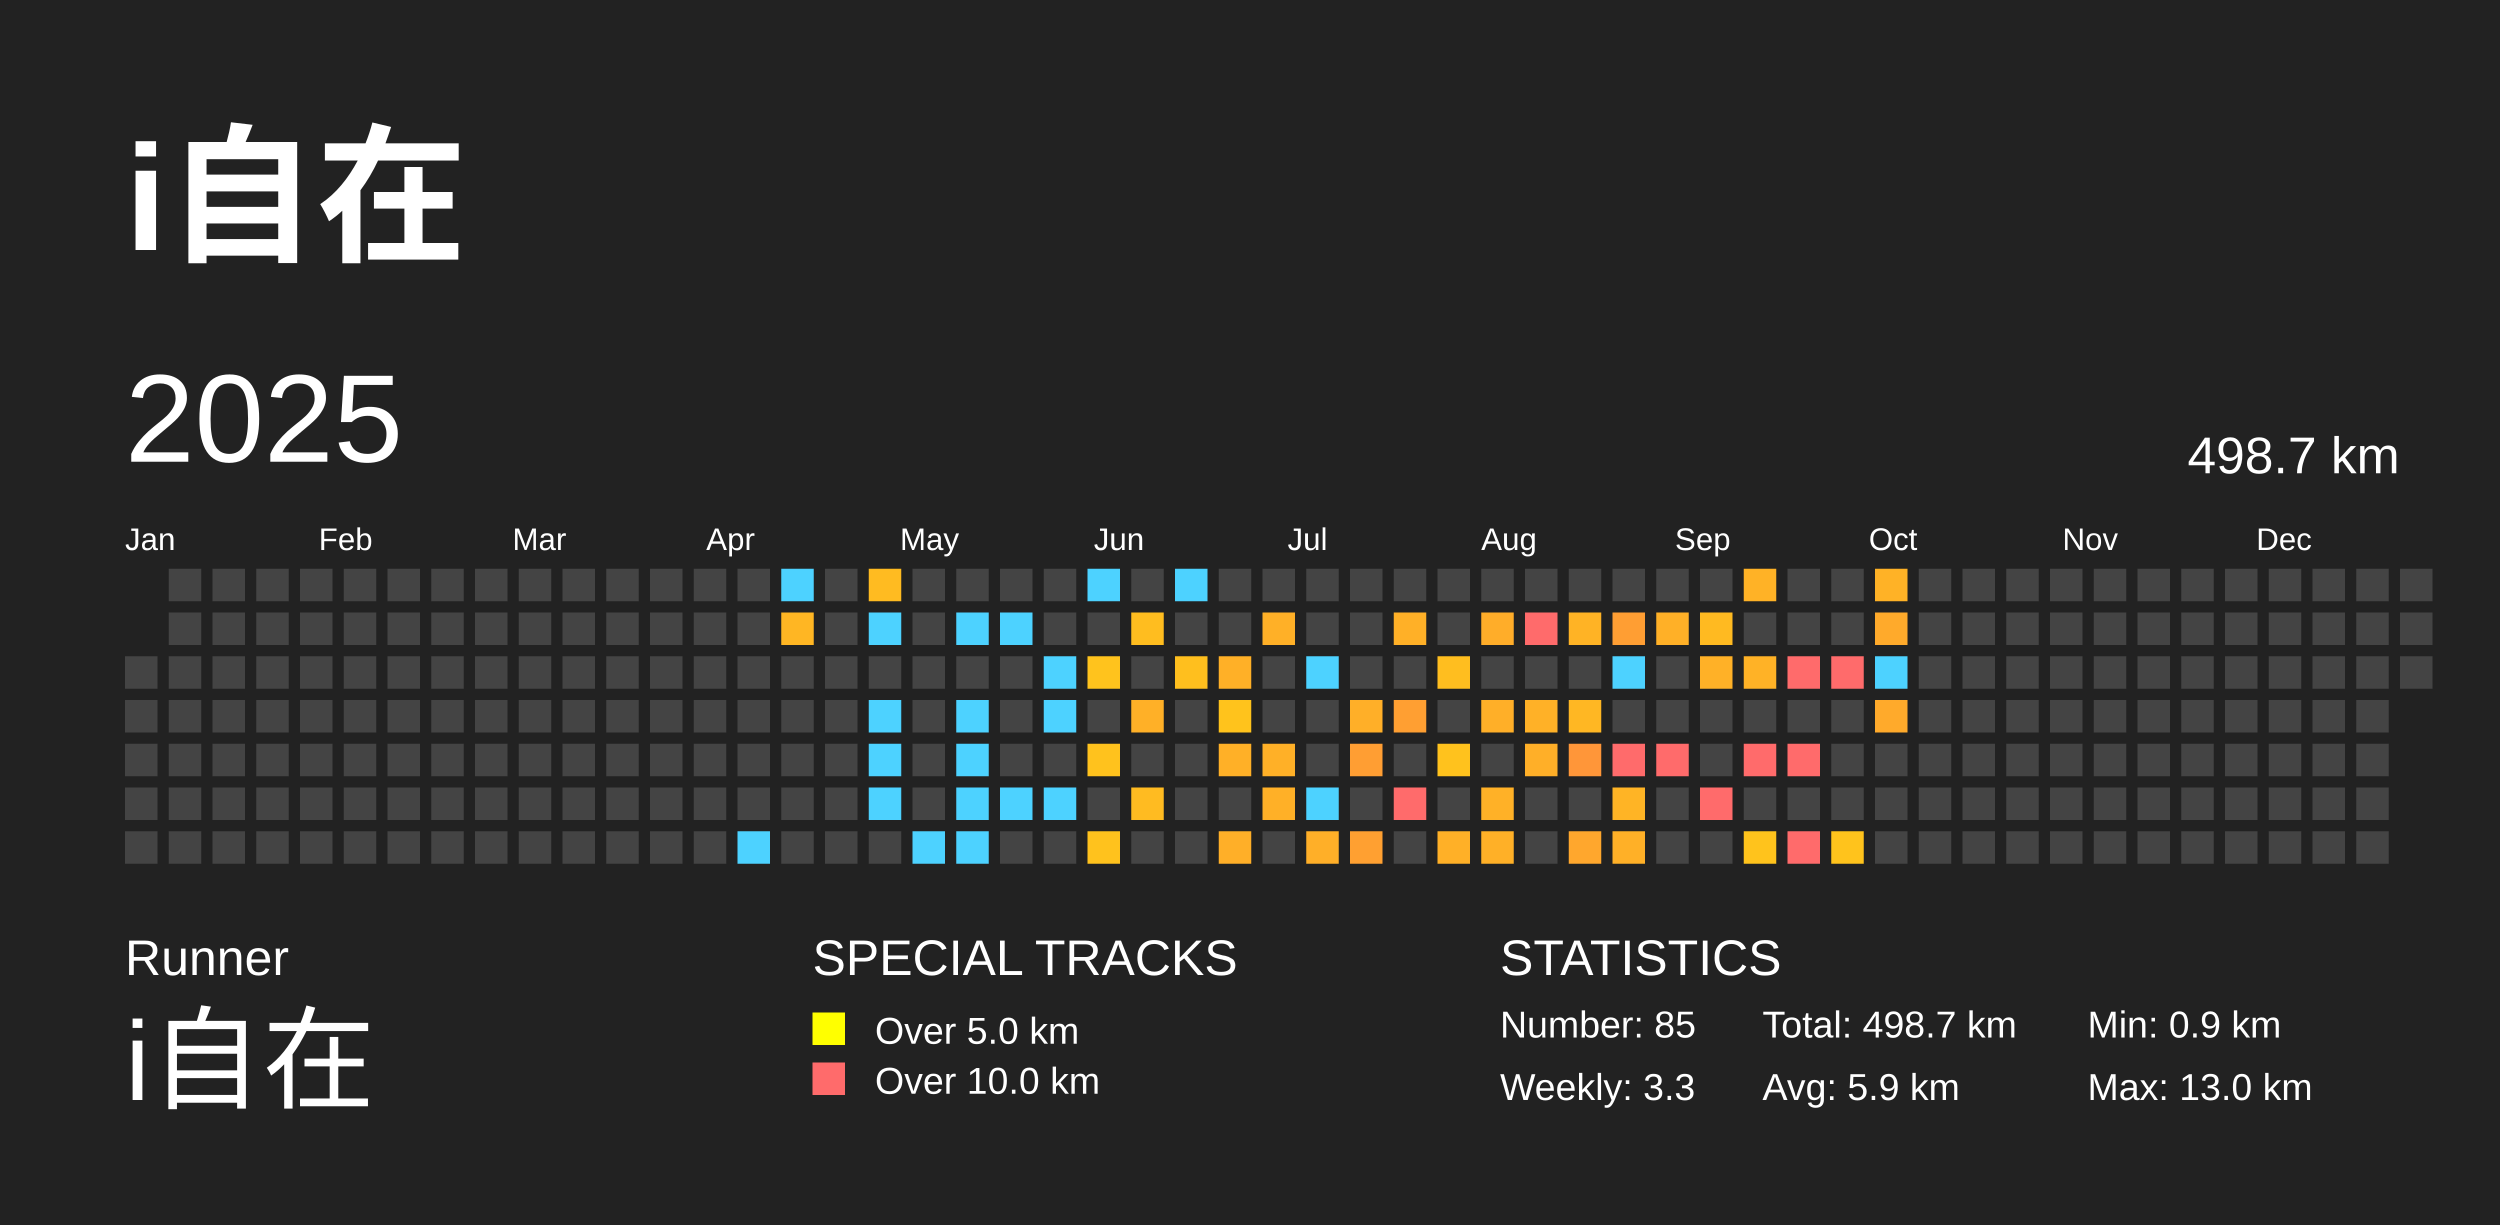
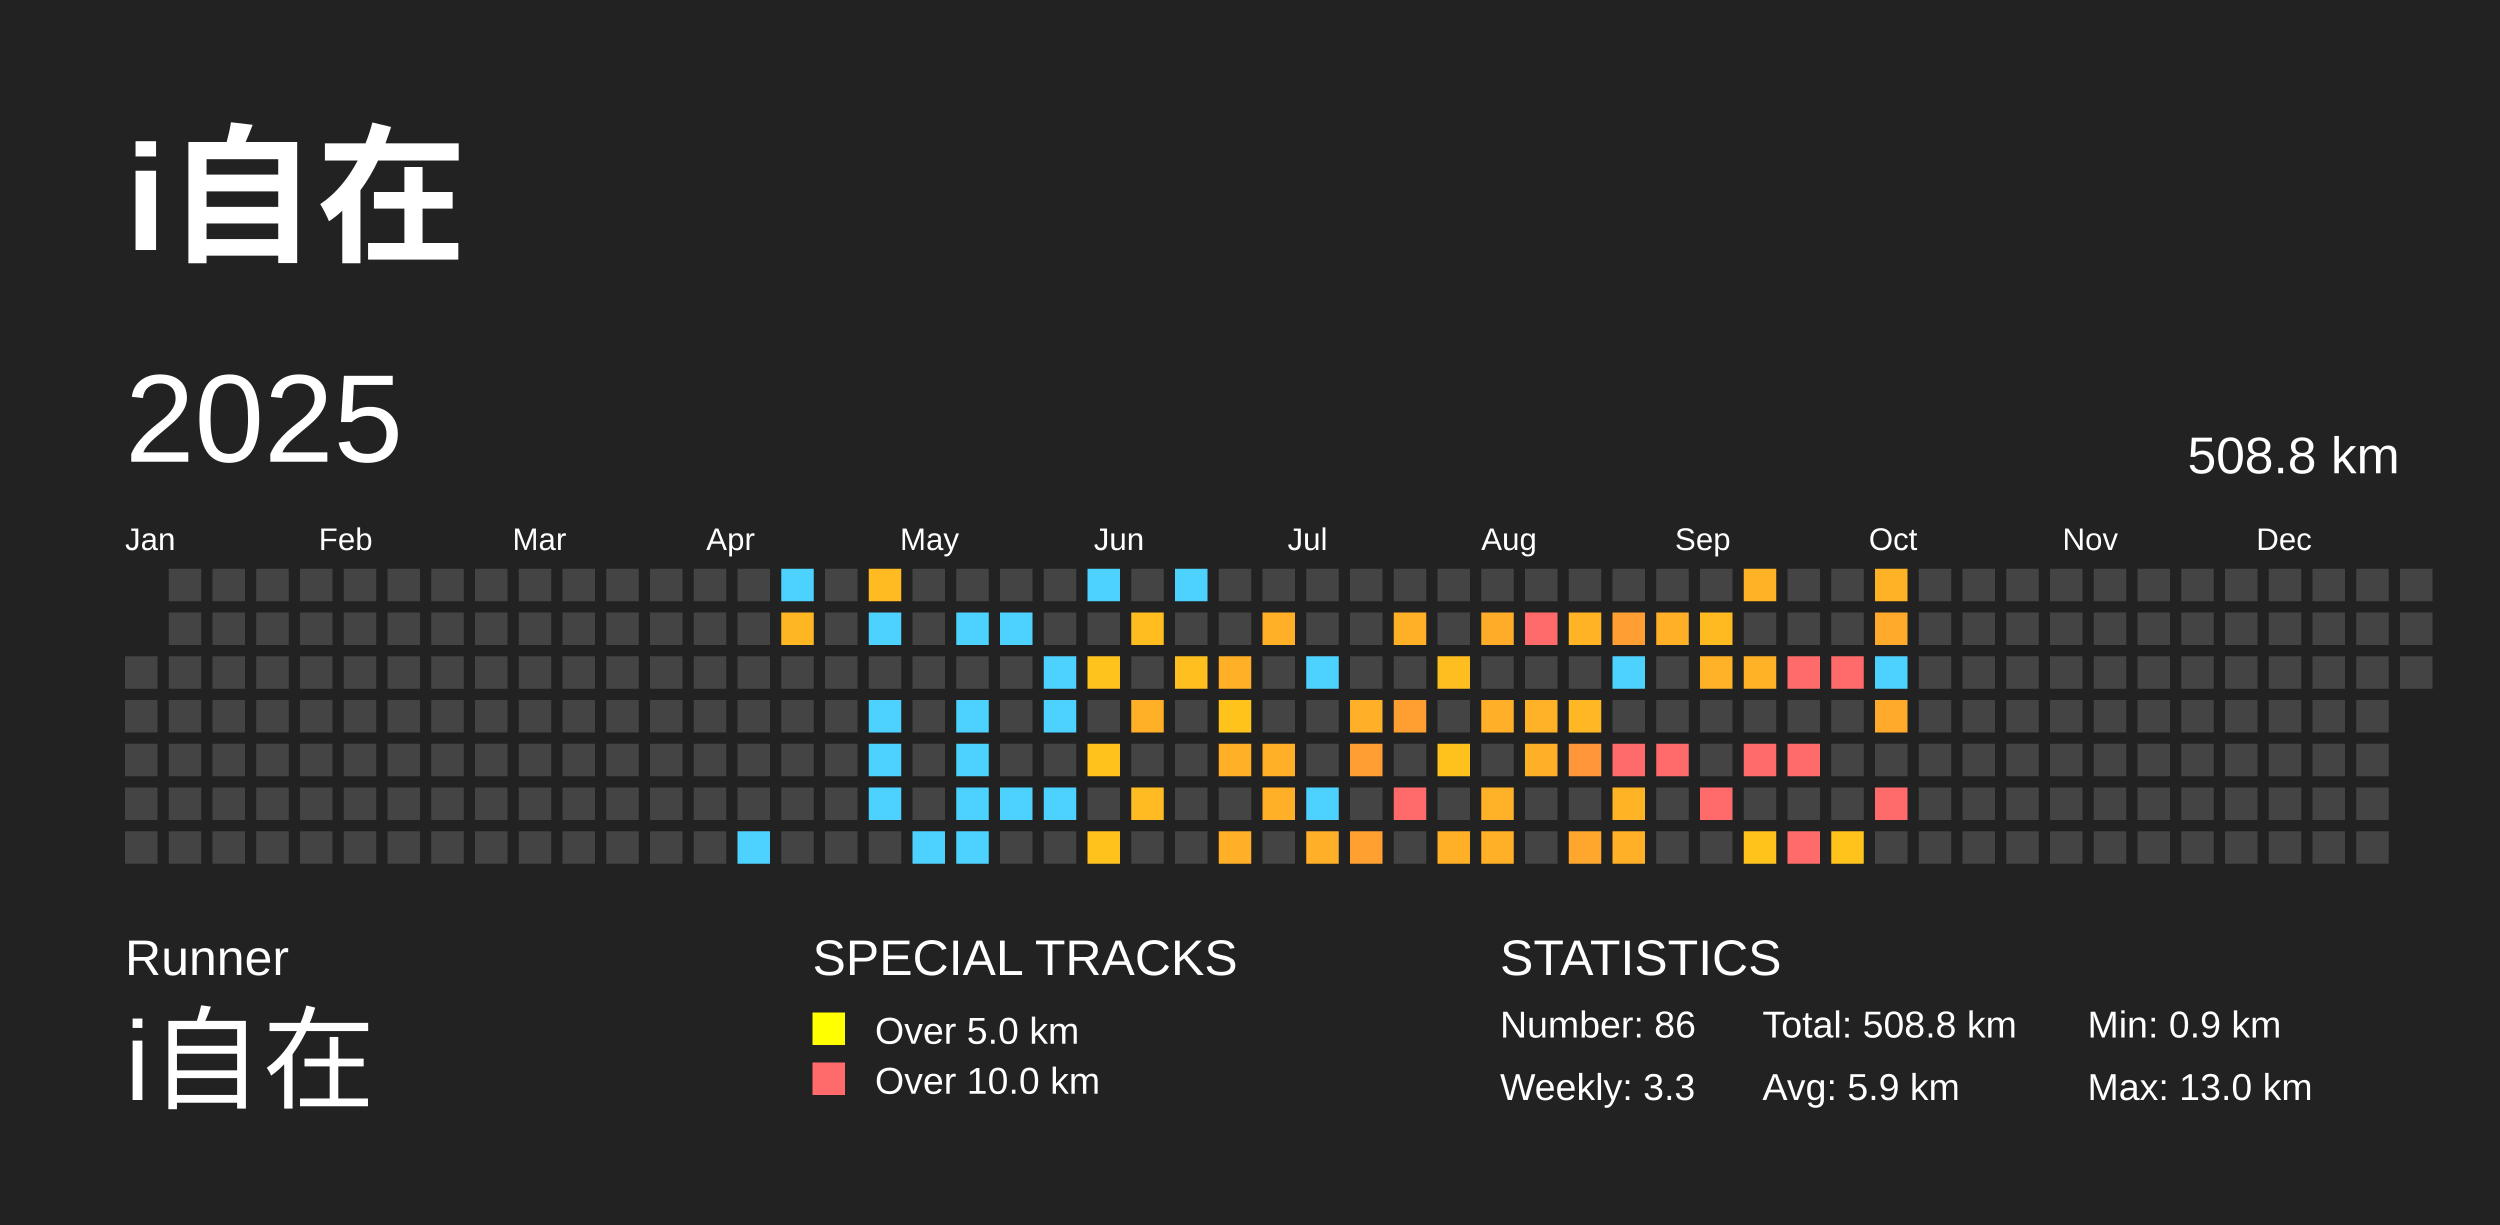
<svg xmlns="http://www.w3.org/2000/svg" baseProfile="full" height="98mm" version="1.1" viewBox="0,0,200,98" width="200mm">
  <defs />
  <rect fill="#222222" height="98" width="200" x="0" y="0" />
  <text fill="#FFFFFF" style="font-size:12px; font-family:Arial; font-weight:bold;" x="10" y="20">i自在</text>
  <text fill="#FFFFFF" style="font-size:4px; font-family:Arial" x="10" y="78">Runner</text>
  <text fill="#FFFFFF" style="font-size:9px; font-family:Arial" x="10" y="88">i自在</text>
  <text fill="#FFFFFF" style="font-size:4px; font-family:Arial" x="65" y="78">SPECIAL TRACKS</text>
  <rect fill="#FFFF00" height="2.6" width="2.6" x="65" y="81" />
  <text fill="#FFFFFF" style="font-size:3px; font-family:Arial" x="70" y="83.5">Over 5.0 km</text>
  <rect fill="#FF6B6B" height="2.6" width="2.6" x="65" y="85" />
  <text fill="#FFFFFF" style="font-size:3px; font-family:Arial" x="70" y="87.5">Over 10.0 km</text>
  <text fill="#FFFFFF" style="font-size:4px; font-family:Arial" x="120" y="78">STATISTICS</text>
-   <text fill="#FFFFFF" style="font-size:3px; font-family:Arial" x="120" y="83">Number: 85</text>
+   <text fill="#FFFFFF" style="font-size:3px; font-family:Arial" x="120" y="83">Number: 86</text>
  <text fill="#FFFFFF" style="font-size:3px; font-family:Arial" x="120" y="88">Weekly: 3.3</text>
-   <text fill="#FFFFFF" style="font-size:3px; font-family:Arial" x="141" y="83">Total: 498.7 km</text>
+   <text fill="#FFFFFF" style="font-size:3px; font-family:Arial" x="141" y="83">Total: 508.8 km</text>
  <text fill="#FFFFFF" style="font-size:3px; font-family:Arial" x="141" y="88">Avg: 5.9 km</text>
  <text fill="#FFFFFF" style="font-size:3px; font-family:Arial" x="167" y="83">Min: 0.9 km</text>
  <text fill="#FFFFFF" style="font-size:3px; font-family:Arial" x="167" y="88">Max: 13.0 km</text>
  <text dominant-baseline="hanging" fill="#FFFFFF" style="font-size:10.0px; font-family:Arial;" x="10" y="30">2025</text>
-   <text dominant-baseline="hanging" fill="#FFFFFF" style="font-size:4.125px; font-family:Arial;" x="175" y="35">498.7 km</text>
+   <text dominant-baseline="hanging" fill="#FFFFFF" style="font-size:4.125px; font-family:Arial;" x="175" y="35">508.8 km</text>
  <text fill="#FFFFFF" style="font-size:2.5px; font-family:Arial" x="10.0" y="44">Jan</text>
  <text fill="#FFFFFF" style="font-size:2.5px; font-family:Arial" x="25.5" y="44">Feb</text>
  <text fill="#FFFFFF" style="font-size:2.5px; font-family:Arial" x="41.0" y="44">Mar</text>
  <text fill="#FFFFFF" style="font-size:2.5px; font-family:Arial" x="56.5" y="44">Apr</text>
  <text fill="#FFFFFF" style="font-size:2.5px; font-family:Arial" x="72.0" y="44">May</text>
  <text fill="#FFFFFF" style="font-size:2.5px; font-family:Arial" x="87.5" y="44">Jun</text>
  <text fill="#FFFFFF" style="font-size:2.5px; font-family:Arial" x="103.0" y="44">Jul</text>
  <text fill="#FFFFFF" style="font-size:2.5px; font-family:Arial" x="118.5" y="44">Aug</text>
  <text fill="#FFFFFF" style="font-size:2.5px; font-family:Arial" x="134.0" y="44">Sep</text>
  <text fill="#FFFFFF" style="font-size:2.5px; font-family:Arial" x="149.5" y="44">Oct</text>
  <text fill="#FFFFFF" style="font-size:2.5px; font-family:Arial" x="165.0" y="44">Nov</text>
  <text fill="#FFFFFF" style="font-size:2.5px; font-family:Arial" x="180.5" y="44">Dec</text>
  <rect fill="#444444" height="2.6" width="2.6" x="10.0" y="52.5" />
  <rect fill="#444444" height="2.6" width="2.6" x="10.0" y="56.0" />
  <rect fill="#444444" height="2.6" width="2.6" x="10.0" y="59.5" />
  <rect fill="#444444" height="2.6" width="2.6" x="10.0" y="63.0" />
  <rect fill="#444444" height="2.6" width="2.6" x="10.0" y="66.5" />
  <rect fill="#444444" height="2.6" width="2.6" x="13.5" y="45.5" />
  <rect fill="#444444" height="2.6" width="2.6" x="13.5" y="49.0" />
  <rect fill="#444444" height="2.6" width="2.6" x="13.5" y="52.5" />
  <rect fill="#444444" height="2.6" width="2.6" x="13.5" y="56.0" />
  <rect fill="#444444" height="2.6" width="2.6" x="13.5" y="59.5" />
  <rect fill="#444444" height="2.6" width="2.6" x="13.5" y="63.0" />
  <rect fill="#444444" height="2.6" width="2.6" x="13.5" y="66.5" />
  <rect fill="#444444" height="2.6" width="2.6" x="17.0" y="45.5" />
  <rect fill="#444444" height="2.6" width="2.6" x="17.0" y="49.0" />
  <rect fill="#444444" height="2.6" width="2.6" x="17.0" y="52.5" />
  <rect fill="#444444" height="2.6" width="2.6" x="17.0" y="56.0" />
  <rect fill="#444444" height="2.6" width="2.6" x="17.0" y="59.5" />
  <rect fill="#444444" height="2.6" width="2.6" x="17.0" y="63.0" />
  <rect fill="#444444" height="2.6" width="2.6" x="17.0" y="66.5" />
  <rect fill="#444444" height="2.6" width="2.6" x="20.5" y="45.5" />
  <rect fill="#444444" height="2.6" width="2.6" x="20.5" y="49.0" />
  <rect fill="#444444" height="2.6" width="2.6" x="20.5" y="52.5" />
  <rect fill="#444444" height="2.6" width="2.6" x="20.5" y="56.0" />
  <rect fill="#444444" height="2.6" width="2.6" x="20.5" y="59.5" />
  <rect fill="#444444" height="2.6" width="2.6" x="20.5" y="63.0" />
  <rect fill="#444444" height="2.6" width="2.6" x="20.5" y="66.5" />
  <rect fill="#444444" height="2.6" width="2.6" x="24.0" y="45.5" />
  <rect fill="#444444" height="2.6" width="2.6" x="24.0" y="49.0" />
  <rect fill="#444444" height="2.6" width="2.6" x="24.0" y="52.5" />
  <rect fill="#444444" height="2.6" width="2.6" x="24.0" y="56.0" />
  <rect fill="#444444" height="2.6" width="2.6" x="24.0" y="59.5" />
  <rect fill="#444444" height="2.6" width="2.6" x="24.0" y="63.0" />
  <rect fill="#444444" height="2.6" width="2.6" x="24.0" y="66.5" />
  <rect fill="#444444" height="2.6" width="2.6" x="27.5" y="45.5" />
  <rect fill="#444444" height="2.6" width="2.6" x="27.5" y="49.0" />
  <rect fill="#444444" height="2.6" width="2.6" x="27.5" y="52.5" />
  <rect fill="#444444" height="2.6" width="2.6" x="27.5" y="56.0" />
  <rect fill="#444444" height="2.6" width="2.6" x="27.5" y="59.5" />
  <rect fill="#444444" height="2.6" width="2.6" x="27.5" y="63.0" />
  <rect fill="#444444" height="2.6" width="2.6" x="27.5" y="66.5" />
  <rect fill="#444444" height="2.6" width="2.6" x="31.0" y="45.5" />
  <rect fill="#444444" height="2.6" width="2.6" x="31.0" y="49.0" />
  <rect fill="#444444" height="2.6" width="2.6" x="31.0" y="52.5" />
  <rect fill="#444444" height="2.6" width="2.6" x="31.0" y="56.0" />
  <rect fill="#444444" height="2.6" width="2.6" x="31.0" y="59.5" />
  <rect fill="#444444" height="2.6" width="2.6" x="31.0" y="63.0" />
  <rect fill="#444444" height="2.6" width="2.6" x="31.0" y="66.5" />
  <rect fill="#444444" height="2.6" width="2.6" x="34.5" y="45.5" />
  <rect fill="#444444" height="2.6" width="2.6" x="34.5" y="49.0" />
  <rect fill="#444444" height="2.6" width="2.6" x="34.5" y="52.5" />
  <rect fill="#444444" height="2.6" width="2.6" x="34.5" y="56.0" />
  <rect fill="#444444" height="2.6" width="2.6" x="34.5" y="59.5" />
  <rect fill="#444444" height="2.6" width="2.6" x="34.5" y="63.0" />
  <rect fill="#444444" height="2.6" width="2.6" x="34.5" y="66.5" />
  <rect fill="#444444" height="2.6" width="2.6" x="38.0" y="45.5" />
  <rect fill="#444444" height="2.6" width="2.6" x="38.0" y="49.0" />
  <rect fill="#444444" height="2.6" width="2.6" x="38.0" y="52.5" />
  <rect fill="#444444" height="2.6" width="2.6" x="38.0" y="56.0" />
  <rect fill="#444444" height="2.6" width="2.6" x="38.0" y="59.5" />
  <rect fill="#444444" height="2.6" width="2.6" x="38.0" y="63.0" />
  <rect fill="#444444" height="2.6" width="2.6" x="38.0" y="66.5" />
  <rect fill="#444444" height="2.6" width="2.6" x="41.5" y="45.5" />
  <rect fill="#444444" height="2.6" width="2.6" x="41.5" y="49.0" />
  <rect fill="#444444" height="2.6" width="2.6" x="41.5" y="52.5" />
  <rect fill="#444444" height="2.6" width="2.6" x="41.5" y="56.0" />
  <rect fill="#444444" height="2.6" width="2.6" x="41.5" y="59.5" />
  <rect fill="#444444" height="2.6" width="2.6" x="41.5" y="63.0" />
  <rect fill="#444444" height="2.6" width="2.6" x="41.5" y="66.5" />
  <rect fill="#444444" height="2.6" width="2.6" x="45.0" y="45.5" />
  <rect fill="#444444" height="2.6" width="2.6" x="45.0" y="49.0" />
  <rect fill="#444444" height="2.6" width="2.6" x="45.0" y="52.5" />
  <rect fill="#444444" height="2.6" width="2.6" x="45.0" y="56.0" />
  <rect fill="#444444" height="2.6" width="2.6" x="45.0" y="59.5" />
  <rect fill="#444444" height="2.6" width="2.6" x="45.0" y="63.0" />
  <rect fill="#444444" height="2.6" width="2.6" x="45.0" y="66.5" />
  <rect fill="#444444" height="2.6" width="2.6" x="48.5" y="45.5" />
  <rect fill="#444444" height="2.6" width="2.6" x="48.5" y="49.0" />
  <rect fill="#444444" height="2.6" width="2.6" x="48.5" y="52.5" />
  <rect fill="#444444" height="2.6" width="2.6" x="48.5" y="56.0" />
  <rect fill="#444444" height="2.6" width="2.6" x="48.5" y="59.5" />
  <rect fill="#444444" height="2.6" width="2.6" x="48.5" y="63.0" />
  <rect fill="#444444" height="2.6" width="2.6" x="48.5" y="66.5" />
  <rect fill="#444444" height="2.6" width="2.6" x="52.0" y="45.5" />
  <rect fill="#444444" height="2.6" width="2.6" x="52.0" y="49.0" />
  <rect fill="#444444" height="2.6" width="2.6" x="52.0" y="52.5" />
  <rect fill="#444444" height="2.6" width="2.6" x="52.0" y="56.0" />
  <rect fill="#444444" height="2.6" width="2.6" x="52.0" y="59.5" />
  <rect fill="#444444" height="2.6" width="2.6" x="52.0" y="63.0" />
  <rect fill="#444444" height="2.6" width="2.6" x="52.0" y="66.5" />
  <rect fill="#444444" height="2.6" width="2.6" x="55.5" y="45.5" />
  <rect fill="#444444" height="2.6" width="2.6" x="55.5" y="49.0" />
  <rect fill="#444444" height="2.6" width="2.6" x="55.5" y="52.5" />
  <rect fill="#444444" height="2.6" width="2.6" x="55.5" y="56.0" />
  <rect fill="#444444" height="2.6" width="2.6" x="55.5" y="59.5" />
  <rect fill="#444444" height="2.6" width="2.6" x="55.5" y="63.0" />
  <rect fill="#444444" height="2.6" width="2.6" x="55.5" y="66.5" />
  <rect fill="#444444" height="2.6" width="2.6" x="59.0" y="45.5" />
  <rect fill="#444444" height="2.6" width="2.6" x="59.0" y="49.0" />
  <rect fill="#444444" height="2.6" width="2.6" x="59.0" y="52.5" />
  <rect fill="#444444" height="2.6" width="2.6" x="59.0" y="56.0" />
  <rect fill="#444444" height="2.6" width="2.6" x="59.0" y="59.5" />
  <rect fill="#444444" height="2.6" width="2.6" x="59.0" y="63.0" />
  <rect fill="#4dd2ff" height="2.6" width="2.6" x="59.0" y="66.5" />
  <rect fill="#4dd2ff" height="2.6" width="2.6" x="62.5" y="45.5" />
  <rect fill="#ffb623" height="2.6" width="2.6" x="62.5" y="49.0" />
  <rect fill="#444444" height="2.6" width="2.6" x="62.5" y="52.5" />
  <rect fill="#444444" height="2.6" width="2.6" x="62.5" y="56.0" />
  <rect fill="#444444" height="2.6" width="2.6" x="62.5" y="59.5" />
  <rect fill="#444444" height="2.6" width="2.6" x="62.5" y="63.0" />
  <rect fill="#444444" height="2.6" width="2.6" x="62.5" y="66.5" />
  <rect fill="#444444" height="2.6" width="2.6" x="66.0" y="45.5" />
  <rect fill="#444444" height="2.6" width="2.6" x="66.0" y="49.0" />
  <rect fill="#444444" height="2.6" width="2.6" x="66.0" y="52.5" />
  <rect fill="#444444" height="2.6" width="2.6" x="66.0" y="56.0" />
  <rect fill="#444444" height="2.6" width="2.6" x="66.0" y="59.5" />
  <rect fill="#444444" height="2.6" width="2.6" x="66.0" y="63.0" />
  <rect fill="#444444" height="2.6" width="2.6" x="66.0" y="66.5" />
  <rect fill="#ffbb21" height="2.6" width="2.6" x="69.5" y="45.5" />
  <rect fill="#4dd2ff" height="2.6" width="2.6" x="69.5" y="49.0" />
  <rect fill="#444444" height="2.6" width="2.6" x="69.5" y="52.5" />
  <rect fill="#4dd2ff" height="2.6" width="2.6" x="69.5" y="56.0" />
  <rect fill="#4dd2ff" height="2.6" width="2.6" x="69.5" y="59.5" />
  <rect fill="#4dd2ff" height="2.6" width="2.6" x="69.5" y="63.0" />
  <rect fill="#444444" height="2.6" width="2.6" x="69.5" y="66.5" />
  <rect fill="#444444" height="2.6" width="2.6" x="73.0" y="45.5" />
  <rect fill="#444444" height="2.6" width="2.6" x="73.0" y="49.0" />
  <rect fill="#444444" height="2.6" width="2.6" x="73.0" y="52.5" />
  <rect fill="#444444" height="2.6" width="2.6" x="73.0" y="56.0" />
  <rect fill="#444444" height="2.6" width="2.6" x="73.0" y="59.5" />
  <rect fill="#444444" height="2.6" width="2.6" x="73.0" y="63.0" />
  <rect fill="#4dd2ff" height="2.6" width="2.6" x="73.0" y="66.5" />
  <rect fill="#444444" height="2.6" width="2.6" x="76.5" y="45.5" />
  <rect fill="#4dd2ff" height="2.6" width="2.6" x="76.5" y="49.0" />
  <rect fill="#444444" height="2.6" width="2.6" x="76.5" y="52.5" />
  <rect fill="#4dd2ff" height="2.6" width="2.6" x="76.5" y="56.0" />
  <rect fill="#4dd2ff" height="2.6" width="2.6" x="76.5" y="59.5" />
  <rect fill="#4dd2ff" height="2.6" width="2.6" x="76.5" y="63.0" />
  <rect fill="#4dd2ff" height="2.6" width="2.6" x="76.5" y="66.5" />
  <rect fill="#444444" height="2.6" width="2.6" x="80.0" y="45.5" />
  <rect fill="#4dd2ff" height="2.6" width="2.6" x="80.0" y="49.0" />
  <rect fill="#444444" height="2.6" width="2.6" x="80.0" y="52.5" />
  <rect fill="#444444" height="2.6" width="2.6" x="80.0" y="56.0" />
  <rect fill="#444444" height="2.6" width="2.6" x="80.0" y="59.5" />
  <rect fill="#4dd2ff" height="2.6" width="2.6" x="80.0" y="63.0" />
  <rect fill="#444444" height="2.6" width="2.6" x="80.0" y="66.5" />
  <rect fill="#444444" height="2.6" width="2.6" x="83.5" y="45.5" />
  <rect fill="#444444" height="2.6" width="2.6" x="83.5" y="49.0" />
  <rect fill="#4dd2ff" height="2.6" width="2.6" x="83.5" y="52.5" />
  <rect fill="#4dd2ff" height="2.6" width="2.6" x="83.5" y="56.0" />
  <rect fill="#444444" height="2.6" width="2.6" x="83.5" y="59.5" />
  <rect fill="#4dd2ff" height="2.6" width="2.6" x="83.5" y="63.0" />
  <rect fill="#444444" height="2.6" width="2.6" x="83.5" y="66.5" />
  <rect fill="#4dd2ff" height="2.6" width="2.6" x="87.0" y="45.5" />
  <rect fill="#444444" height="2.6" width="2.6" x="87.0" y="49.0" />
  <rect fill="#ffc31d" height="2.6" width="2.6" x="87.0" y="52.5" />
  <rect fill="#444444" height="2.6" width="2.6" x="87.0" y="56.0" />
  <rect fill="#ffc21d" height="2.6" width="2.6" x="87.0" y="59.5" />
  <rect fill="#444444" height="2.6" width="2.6" x="87.0" y="63.0" />
  <rect fill="#ffc21d" height="2.6" width="2.6" x="87.0" y="66.5" />
  <rect fill="#444444" height="2.6" width="2.6" x="90.5" y="45.5" />
  <rect fill="#ffbd1f" height="2.6" width="2.6" x="90.5" y="49.0" />
  <rect fill="#444444" height="2.6" width="2.6" x="90.5" y="52.5" />
  <rect fill="#ffb027" height="2.6" width="2.6" x="90.5" y="56.0" />
  <rect fill="#444444" height="2.6" width="2.6" x="90.5" y="59.5" />
  <rect fill="#ffbb21" height="2.6" width="2.6" x="90.5" y="63.0" />
  <rect fill="#444444" height="2.6" width="2.6" x="90.5" y="66.5" />
  <rect fill="#4dd2ff" height="2.6" width="2.6" x="94.0" y="45.5" />
  <rect fill="#444444" height="2.6" width="2.6" x="94.0" y="49.0" />
  <rect fill="#ffbf1e" height="2.6" width="2.6" x="94.0" y="52.5" />
  <rect fill="#444444" height="2.6" width="2.6" x="94.0" y="56.0" />
  <rect fill="#444444" height="2.6" width="2.6" x="94.0" y="59.5" />
  <rect fill="#444444" height="2.6" width="2.6" x="94.0" y="63.0" />
  <rect fill="#444444" height="2.6" width="2.6" x="94.0" y="66.5" />
  <rect fill="#444444" height="2.6" width="2.6" x="97.5" y="45.5" />
  <rect fill="#444444" height="2.6" width="2.6" x="97.5" y="49.0" />
  <rect fill="#ffb027" height="2.6" width="2.6" x="97.5" y="52.5" />
  <rect fill="#ffc31c" height="2.6" width="2.6" x="97.5" y="56.0" />
  <rect fill="#ffb027" height="2.6" width="2.6" x="97.5" y="59.5" />
  <rect fill="#444444" height="2.6" width="2.6" x="97.5" y="63.0" />
  <rect fill="#ffaf28" height="2.6" width="2.6" x="97.5" y="66.5" />
  <rect fill="#444444" height="2.6" width="2.6" x="101.0" y="45.5" />
  <rect fill="#ffb027" height="2.6" width="2.6" x="101.0" y="49.0" />
  <rect fill="#444444" height="2.6" width="2.6" x="101.0" y="52.5" />
  <rect fill="#444444" height="2.6" width="2.6" x="101.0" y="56.0" />
  <rect fill="#ffb027" height="2.6" width="2.6" x="101.0" y="59.5" />
  <rect fill="#ffb027" height="2.6" width="2.6" x="101.0" y="63.0" />
  <rect fill="#444444" height="2.6" width="2.6" x="101.0" y="66.5" />
  <rect fill="#444444" height="2.6" width="2.6" x="104.5" y="45.5" />
  <rect fill="#444444" height="2.6" width="2.6" x="104.5" y="49.0" />
  <rect fill="#4dd2ff" height="2.6" width="2.6" x="104.5" y="52.5" />
  <rect fill="#444444" height="2.6" width="2.6" x="104.5" y="56.0" />
  <rect fill="#444444" height="2.6" width="2.6" x="104.5" y="59.5" />
  <rect fill="#4dd2ff" height="2.6" width="2.6" x="104.5" y="63.0" />
  <rect fill="#ffaf28" height="2.6" width="2.6" x="104.5" y="66.5" />
  <rect fill="#444444" height="2.6" width="2.6" x="108.0" y="45.5" />
  <rect fill="#444444" height="2.6" width="2.6" x="108.0" y="49.0" />
  <rect fill="#444444" height="2.6" width="2.6" x="108.0" y="52.5" />
  <rect fill="#ffaf28" height="2.6" width="2.6" x="108.0" y="56.0" />
  <rect fill="#ff9e33" height="2.6" width="2.6" x="108.0" y="59.5" />
  <rect fill="#444444" height="2.6" width="2.6" x="108.0" y="63.0" />
  <rect fill="#ffa031" height="2.6" width="2.6" x="108.0" y="66.5" />
  <rect fill="#444444" height="2.6" width="2.6" x="111.5" y="45.5" />
  <rect fill="#ffb027" height="2.6" width="2.6" x="111.5" y="49.0" />
  <rect fill="#444444" height="2.6" width="2.6" x="111.5" y="52.5" />
  <rect fill="#ff9f32" height="2.6" width="2.6" x="111.5" y="56.0" />
  <rect fill="#444444" height="2.6" width="2.6" x="111.5" y="59.5" />
  <rect fill="#FF6B6B" height="2.6" width="2.6" x="111.5" y="63.0" />
  <rect fill="#444444" height="2.6" width="2.6" x="111.5" y="66.5" />
  <rect fill="#444444" height="2.6" width="2.6" x="115.0" y="45.5" />
  <rect fill="#444444" height="2.6" width="2.6" x="115.0" y="49.0" />
  <rect fill="#ffbe1f" height="2.6" width="2.6" x="115.0" y="52.5" />
  <rect fill="#444444" height="2.6" width="2.6" x="115.0" y="56.0" />
  <rect fill="#ffc21d" height="2.6" width="2.6" x="115.0" y="59.5" />
  <rect fill="#444444" height="2.6" width="2.6" x="115.0" y="63.0" />
  <rect fill="#ffb027" height="2.6" width="2.6" x="115.0" y="66.5" />
  <rect fill="#444444" height="2.6" width="2.6" x="118.5" y="45.5" />
  <rect fill="#ffad29" height="2.6" width="2.6" x="118.5" y="49.0" />
  <rect fill="#444444" height="2.6" width="2.6" x="118.5" y="52.5" />
  <rect fill="#ffaf28" height="2.6" width="2.6" x="118.5" y="56.0" />
  <rect fill="#444444" height="2.6" width="2.6" x="118.5" y="59.5" />
  <rect fill="#ffb127" height="2.6" width="2.6" x="118.5" y="63.0" />
  <rect fill="#ffb027" height="2.6" width="2.6" x="118.5" y="66.5" />
  <rect fill="#444444" height="2.6" width="2.6" x="122.0" y="45.5" />
  <rect fill="#FF6B6B" height="2.6" width="2.6" x="122.0" y="49.0" />
  <rect fill="#444444" height="2.6" width="2.6" x="122.0" y="52.5" />
  <rect fill="#ffb127" height="2.6" width="2.6" x="122.0" y="56.0" />
  <rect fill="#ffaf28" height="2.6" width="2.6" x="122.0" y="59.5" />
  <rect fill="#444444" height="2.6" width="2.6" x="122.0" y="63.0" />
  <rect fill="#444444" height="2.6" width="2.6" x="122.0" y="66.5" />
  <rect fill="#444444" height="2.6" width="2.6" x="125.5" y="45.5" />
  <rect fill="#ffb325" height="2.6" width="2.6" x="125.5" y="49.0" />
  <rect fill="#444444" height="2.6" width="2.6" x="125.5" y="52.5" />
  <rect fill="#ffb723" height="2.6" width="2.6" x="125.5" y="56.0" />
  <rect fill="#ff9639" height="2.6" width="2.6" x="125.5" y="59.5" />
  <rect fill="#444444" height="2.6" width="2.6" x="125.5" y="63.0" />
  <rect fill="#ffa72d" height="2.6" width="2.6" x="125.5" y="66.5" />
  <rect fill="#444444" height="2.6" width="2.6" x="129.0" y="45.5" />
  <rect fill="#ff9e33" height="2.6" width="2.6" x="129.0" y="49.0" />
  <rect fill="#4dd2ff" height="2.6" width="2.6" x="129.0" y="52.5" />
  <rect fill="#444444" height="2.6" width="2.6" x="129.0" y="56.0" />
  <rect fill="#FF6B6B" height="2.6" width="2.6" x="129.0" y="59.5" />
  <rect fill="#ffb425" height="2.6" width="2.6" x="129.0" y="63.0" />
  <rect fill="#ffb027" height="2.6" width="2.6" x="129.0" y="66.5" />
  <rect fill="#444444" height="2.6" width="2.6" x="132.5" y="45.5" />
  <rect fill="#ffb027" height="2.6" width="2.6" x="132.5" y="49.0" />
  <rect fill="#444444" height="2.6" width="2.6" x="132.5" y="52.5" />
  <rect fill="#444444" height="2.6" width="2.6" x="132.5" y="56.0" />
  <rect fill="#FF6B6B" height="2.6" width="2.6" x="132.5" y="59.5" />
  <rect fill="#444444" height="2.6" width="2.6" x="132.5" y="63.0" />
  <rect fill="#444444" height="2.6" width="2.6" x="132.5" y="66.5" />
  <rect fill="#444444" height="2.6" width="2.6" x="136.0" y="45.5" />
  <rect fill="#ffba21" height="2.6" width="2.6" x="136.0" y="49.0" />
  <rect fill="#ffb127" height="2.6" width="2.6" x="136.0" y="52.5" />
  <rect fill="#444444" height="2.6" width="2.6" x="136.0" y="56.0" />
  <rect fill="#444444" height="2.6" width="2.6" x="136.0" y="59.5" />
  <rect fill="#FF6B6B" height="2.6" width="2.6" x="136.0" y="63.0" />
  <rect fill="#444444" height="2.6" width="2.6" x="136.0" y="66.5" />
  <rect fill="#ffb226" height="2.6" width="2.6" x="139.5" y="45.5" />
  <rect fill="#444444" height="2.6" width="2.6" x="139.5" y="49.0" />
  <rect fill="#ffb226" height="2.6" width="2.6" x="139.5" y="52.5" />
  <rect fill="#444444" height="2.6" width="2.6" x="139.5" y="56.0" />
  <rect fill="#FF6B6B" height="2.6" width="2.6" x="139.5" y="59.5" />
  <rect fill="#444444" height="2.6" width="2.6" x="139.5" y="63.0" />
  <rect fill="#ffc31c" height="2.6" width="2.6" x="139.5" y="66.5" />
  <rect fill="#444444" height="2.6" width="2.6" x="143.0" y="45.5" />
  <rect fill="#444444" height="2.6" width="2.6" x="143.0" y="49.0" />
  <rect fill="#FF6B6B" height="2.6" width="2.6" x="143.0" y="52.5" />
  <rect fill="#444444" height="2.6" width="2.6" x="143.0" y="56.0" />
  <rect fill="#FF6B6B" height="2.6" width="2.6" x="143.0" y="59.5" />
  <rect fill="#444444" height="2.6" width="2.6" x="143.0" y="63.0" />
  <rect fill="#FF6B6B" height="2.6" width="2.6" x="143.0" y="66.5" />
  <rect fill="#444444" height="2.6" width="2.6" x="146.5" y="45.5" />
  <rect fill="#444444" height="2.6" width="2.6" x="146.5" y="49.0" />
  <rect fill="#FF6B6B" height="2.6" width="2.6" x="146.5" y="52.5" />
  <rect fill="#444444" height="2.6" width="2.6" x="146.5" y="56.0" />
  <rect fill="#444444" height="2.6" width="2.6" x="146.5" y="59.5" />
  <rect fill="#444444" height="2.6" width="2.6" x="146.5" y="63.0" />
  <rect fill="#ffc31c" height="2.6" width="2.6" x="146.5" y="66.5" />
  <rect fill="#ffb226" height="2.6" width="2.6" x="150.0" y="45.5" />
  <rect fill="#ffaa2b" height="2.6" width="2.6" x="150.0" y="49.0" />
  <rect fill="#4dd2ff" height="2.6" width="2.6" x="150.0" y="52.5" />
  <rect fill="#ffaa2b" height="2.6" width="2.6" x="150.0" y="56.0" />
  <rect fill="#444444" height="2.6" width="2.6" x="150.0" y="59.5" />
-   <rect fill="#444444" height="2.6" width="2.6" x="150.0" y="63.0" />
+   <rect fill="#FF6B6B" height="2.6" width="2.6" x="150.0" y="63.0" />
  <rect fill="#444444" height="2.6" width="2.6" x="150.0" y="66.5" />
  <rect fill="#444444" height="2.6" width="2.6" x="153.5" y="45.5" />
  <rect fill="#444444" height="2.6" width="2.6" x="153.5" y="49.0" />
  <rect fill="#444444" height="2.6" width="2.6" x="153.5" y="52.5" />
  <rect fill="#444444" height="2.6" width="2.6" x="153.5" y="56.0" />
  <rect fill="#444444" height="2.6" width="2.6" x="153.5" y="59.5" />
  <rect fill="#444444" height="2.6" width="2.6" x="153.5" y="63.0" />
  <rect fill="#444444" height="2.6" width="2.6" x="153.5" y="66.5" />
  <rect fill="#444444" height="2.6" width="2.6" x="157.0" y="45.5" />
  <rect fill="#444444" height="2.6" width="2.6" x="157.0" y="49.0" />
  <rect fill="#444444" height="2.6" width="2.6" x="157.0" y="52.5" />
  <rect fill="#444444" height="2.6" width="2.6" x="157.0" y="56.0" />
  <rect fill="#444444" height="2.6" width="2.6" x="157.0" y="59.5" />
  <rect fill="#444444" height="2.6" width="2.6" x="157.0" y="63.0" />
  <rect fill="#444444" height="2.6" width="2.6" x="157.0" y="66.5" />
  <rect fill="#444444" height="2.6" width="2.6" x="160.5" y="45.5" />
  <rect fill="#444444" height="2.6" width="2.6" x="160.5" y="49.0" />
  <rect fill="#444444" height="2.6" width="2.6" x="160.5" y="52.5" />
  <rect fill="#444444" height="2.6" width="2.6" x="160.5" y="56.0" />
  <rect fill="#444444" height="2.6" width="2.6" x="160.5" y="59.5" />
  <rect fill="#444444" height="2.6" width="2.6" x="160.5" y="63.0" />
  <rect fill="#444444" height="2.6" width="2.6" x="160.5" y="66.5" />
  <rect fill="#444444" height="2.6" width="2.6" x="164.0" y="45.5" />
  <rect fill="#444444" height="2.6" width="2.6" x="164.0" y="49.0" />
  <rect fill="#444444" height="2.6" width="2.6" x="164.0" y="52.5" />
  <rect fill="#444444" height="2.6" width="2.6" x="164.0" y="56.0" />
  <rect fill="#444444" height="2.6" width="2.6" x="164.0" y="59.5" />
  <rect fill="#444444" height="2.6" width="2.6" x="164.0" y="63.0" />
  <rect fill="#444444" height="2.6" width="2.6" x="164.0" y="66.5" />
  <rect fill="#444444" height="2.6" width="2.6" x="167.5" y="45.5" />
  <rect fill="#444444" height="2.6" width="2.6" x="167.5" y="49.0" />
  <rect fill="#444444" height="2.6" width="2.6" x="167.5" y="52.5" />
  <rect fill="#444444" height="2.6" width="2.6" x="167.5" y="56.0" />
  <rect fill="#444444" height="2.6" width="2.6" x="167.5" y="59.5" />
  <rect fill="#444444" height="2.6" width="2.6" x="167.5" y="63.0" />
  <rect fill="#444444" height="2.6" width="2.6" x="167.5" y="66.5" />
  <rect fill="#444444" height="2.6" width="2.6" x="171.0" y="45.5" />
  <rect fill="#444444" height="2.6" width="2.6" x="171.0" y="49.0" />
  <rect fill="#444444" height="2.6" width="2.6" x="171.0" y="52.5" />
  <rect fill="#444444" height="2.6" width="2.6" x="171.0" y="56.0" />
  <rect fill="#444444" height="2.6" width="2.6" x="171.0" y="59.5" />
  <rect fill="#444444" height="2.6" width="2.6" x="171.0" y="63.0" />
  <rect fill="#444444" height="2.6" width="2.6" x="171.0" y="66.5" />
  <rect fill="#444444" height="2.6" width="2.6" x="174.5" y="45.5" />
  <rect fill="#444444" height="2.6" width="2.6" x="174.5" y="49.0" />
  <rect fill="#444444" height="2.6" width="2.6" x="174.5" y="52.5" />
  <rect fill="#444444" height="2.6" width="2.6" x="174.5" y="56.0" />
  <rect fill="#444444" height="2.6" width="2.6" x="174.5" y="59.5" />
  <rect fill="#444444" height="2.6" width="2.6" x="174.5" y="63.0" />
  <rect fill="#444444" height="2.6" width="2.6" x="174.5" y="66.5" />
  <rect fill="#444444" height="2.6" width="2.6" x="178.0" y="45.5" />
  <rect fill="#444444" height="2.6" width="2.6" x="178.0" y="49.0" />
  <rect fill="#444444" height="2.6" width="2.6" x="178.0" y="52.5" />
  <rect fill="#444444" height="2.6" width="2.6" x="178.0" y="56.0" />
  <rect fill="#444444" height="2.6" width="2.6" x="178.0" y="59.5" />
  <rect fill="#444444" height="2.6" width="2.6" x="178.0" y="63.0" />
  <rect fill="#444444" height="2.6" width="2.6" x="178.0" y="66.5" />
  <rect fill="#444444" height="2.6" width="2.6" x="181.5" y="45.5" />
  <rect fill="#444444" height="2.6" width="2.6" x="181.5" y="49.0" />
  <rect fill="#444444" height="2.6" width="2.6" x="181.5" y="52.5" />
  <rect fill="#444444" height="2.6" width="2.6" x="181.5" y="56.0" />
  <rect fill="#444444" height="2.6" width="2.6" x="181.5" y="59.5" />
  <rect fill="#444444" height="2.6" width="2.6" x="181.5" y="63.0" />
  <rect fill="#444444" height="2.6" width="2.6" x="181.5" y="66.5" />
  <rect fill="#444444" height="2.6" width="2.6" x="185.0" y="45.5" />
  <rect fill="#444444" height="2.6" width="2.6" x="185.0" y="49.0" />
  <rect fill="#444444" height="2.6" width="2.6" x="185.0" y="52.5" />
  <rect fill="#444444" height="2.6" width="2.6" x="185.0" y="56.0" />
  <rect fill="#444444" height="2.6" width="2.6" x="185.0" y="59.5" />
  <rect fill="#444444" height="2.6" width="2.6" x="185.0" y="63.0" />
  <rect fill="#444444" height="2.6" width="2.6" x="185.0" y="66.5" />
  <rect fill="#444444" height="2.6" width="2.6" x="188.5" y="45.5" />
  <rect fill="#444444" height="2.6" width="2.6" x="188.5" y="49.0" />
  <rect fill="#444444" height="2.6" width="2.6" x="188.5" y="52.5" />
  <rect fill="#444444" height="2.6" width="2.6" x="188.5" y="56.0" />
  <rect fill="#444444" height="2.6" width="2.6" x="188.5" y="59.5" />
  <rect fill="#444444" height="2.6" width="2.6" x="188.5" y="63.0" />
  <rect fill="#444444" height="2.6" width="2.6" x="188.5" y="66.5" />
  <rect fill="#444444" height="2.6" width="2.6" x="192.0" y="45.5" />
  <rect fill="#444444" height="2.6" width="2.6" x="192.0" y="49.0" />
  <rect fill="#444444" height="2.6" width="2.6" x="192.0" y="52.5" />
</svg>
